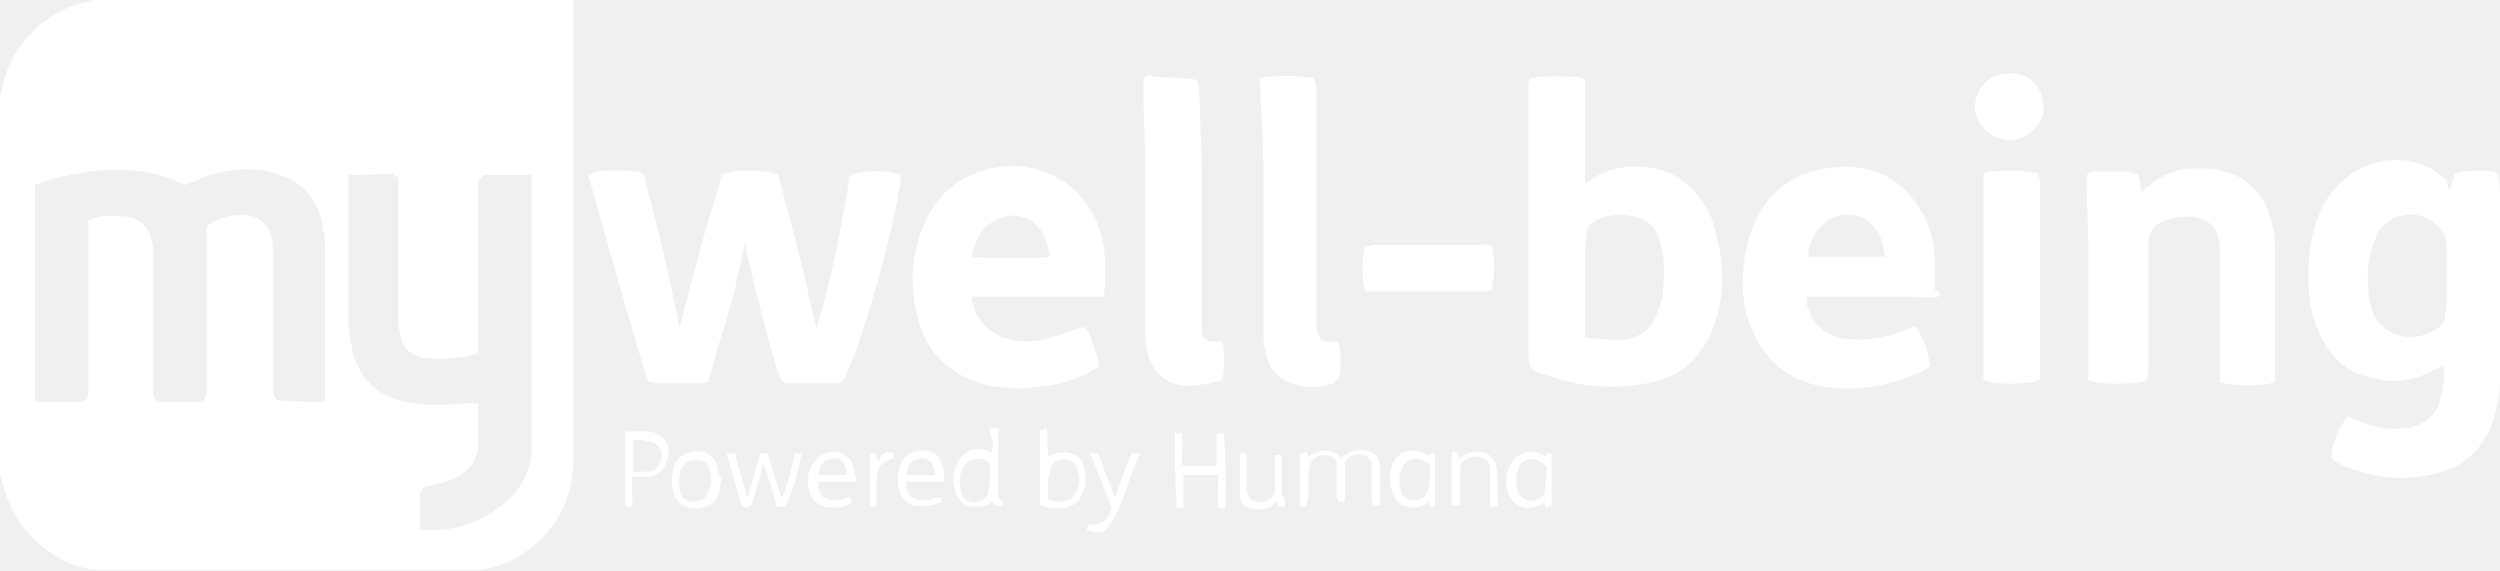
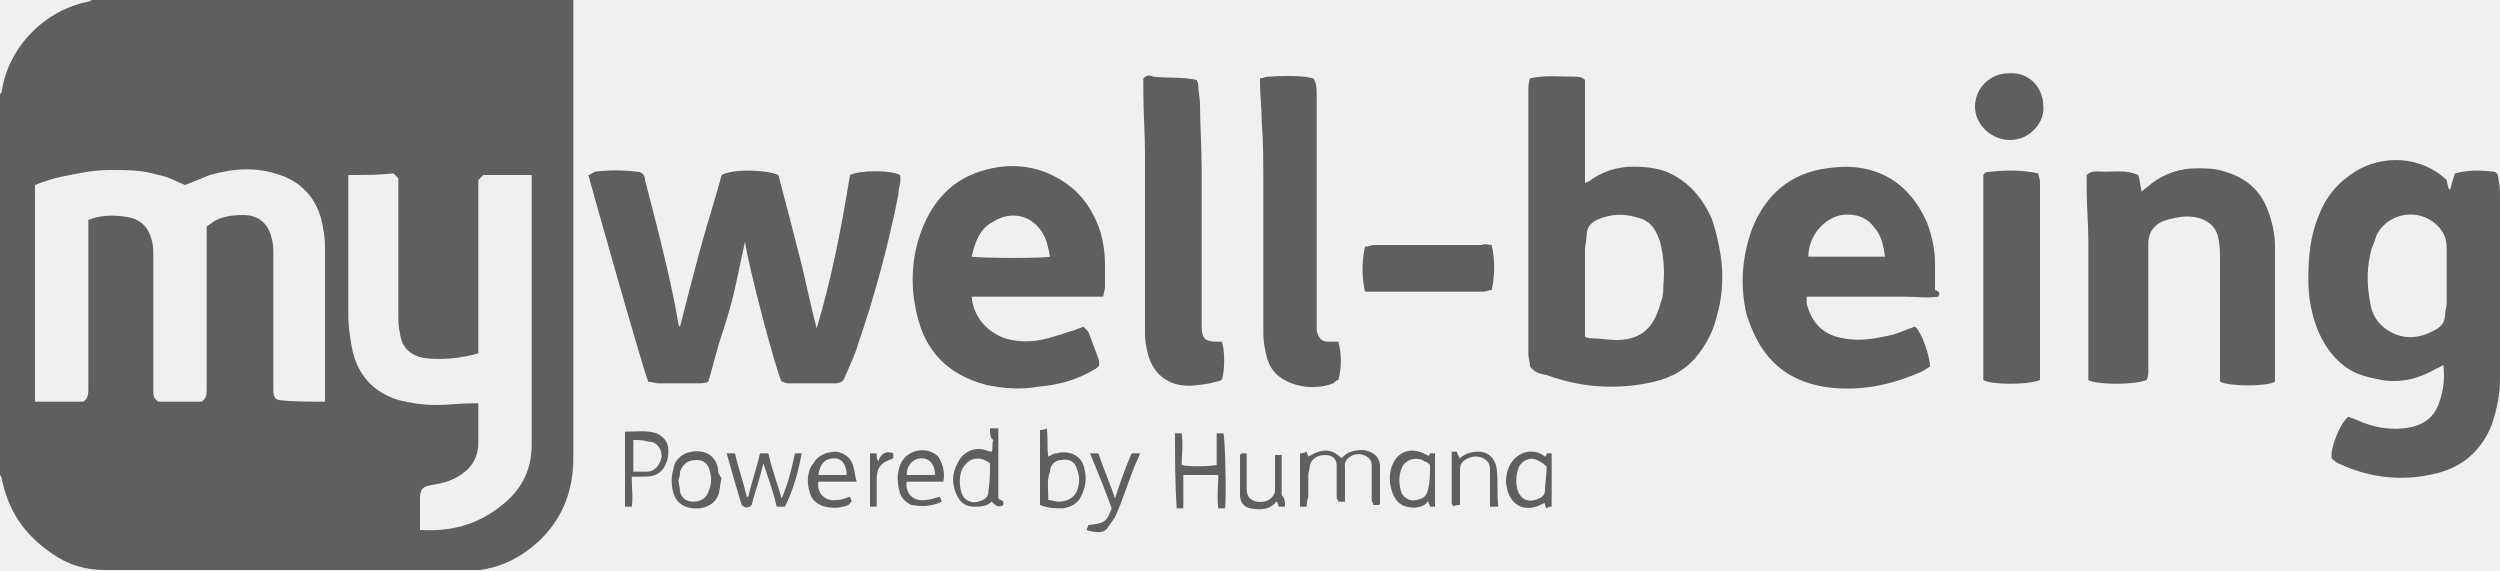
<svg xmlns="http://www.w3.org/2000/svg" version="1.1" id="Layer_1" x="0px" y="0px" width="150px" height="34.2px" viewBox="404.7 262.6 150 34.2" style="enable-background:new 404.7 262.6 150 34.2;" xml:space="preserve" preserveAspectRatio="XminYmin none">
  <style type="text/css">
- 	.st0{fill:#FFFFFF;}
+ 	.st0{fill:#605f5f;}
</style>
  <g id="humana">
</g>
  <g id="humana_vitality">
</g>
  <g id="jencare">
    <g>
      <path class="st0" d="M439.1,262.6c0,0.2,0,0.4,0,0.6c0,9,0,18,0,26.9c0,2-0.7,3.7-2.1,5c-1,0.9-2.1,1.5-3.5,1.7    c-0.2,0-0.4,0-0.6,0c-7.3,0-14.6,0-21.9,0c-1.2,0-2.2-0.3-3.2-1c-1.6-1.1-2.6-2.5-3-4.5c0-0.1-0.1-0.2-0.1-0.2    c0-7.5,0-15.1,0-22.8c0-0.1,0.1-0.1,0.1-0.2c0.4-2.7,2.6-4.9,5.2-5.4c0.1,0,0.2-0.1,0.2-0.1C419.8,262.6,429.5,262.6,439.1,262.6z     M424.2,286.7c0-0.2,0-0.4,0-0.6c0-2.8,0-5.5,0-8.3c0-0.5,0-1-0.1-1.4c-0.2-1.6-1.1-2.8-2.6-3.3c-1.4-0.5-2.8-0.4-4.2,0    c-0.5,0.2-1,0.4-1.5,0.6c-0.5-0.2-1-0.5-1.6-0.6c-0.9-0.3-1.9-0.3-2.9-0.3s-1.9,0.2-2.9,0.4c-0.5,0.1-1.1,0.3-1.6,0.5    c0,4.3,0,8.6,0,13c1,0,1.9,0,2.9,0c0.3-0.2,0.3-0.5,0.3-0.8c0-3.2,0-6.4,0-9.6c0-0.2,0-0.3,0-0.5c0.7-0.3,1.5-0.3,2.2-0.2    c0.9,0.1,1.4,0.6,1.6,1.4c0.1,0.3,0.1,0.7,0.1,1c0,2.1,0,4.2,0,6.4c0,0.6,0,1.2,0,1.7c0,0.2,0,0.4,0.3,0.6c0.9,0,1.8,0,2.6,0    c0.3-0.2,0.3-0.5,0.3-0.7c0-3.1,0-6.2,0-9.3c0-0.2,0-0.3,0-0.5c0.1-0.1,0.3-0.2,0.4-0.3c0.5-0.3,1.1-0.4,1.8-0.4    c0.9,0,1.5,0.5,1.7,1.4c0.1,0.3,0.1,0.7,0.1,1c0,2.7,0,5.4,0,8c0,0.3,0,0.6,0.3,0.7C422.2,286.7,423.2,286.7,424.2,286.7z     M425.6,273.1c0,0.2,0,0.4,0,0.5c0,2.7,0,5.3,0,8c0,0.6,0.1,1.2,0.2,1.8c0.3,1.6,1.2,2.7,2.8,3.2c0.8,0.2,1.5,0.3,2.3,0.3    c0.7,0,1.4-0.1,2.1-0.1c0.1,0,0.3,0,0.4,0c0,0.1,0,0.3,0,0.4c0,0.7,0,1.3,0,2s-0.3,1.3-0.8,1.7c-0.6,0.5-1.3,0.7-2,0.8    c-0.5,0.1-0.7,0.2-0.7,0.8c0,0.5,0,1.1,0,1.6c0,0.1,0,0.2,0,0.3c0.1,0,0.1,0,0.1,0c1.7,0.1,3.3-0.3,4.7-1.4    c1.2-0.9,1.9-2.1,1.9-3.7c0-2.9,0-5.8,0-8.7c0-2.4,0-4.7,0-7.1c0-0.1,0-0.3,0-0.4c-1,0-1.9,0-2.9,0c-0.1,0.1-0.2,0.2-0.3,0.3    c0,0.2,0,0.4,0,0.5c0,3.1,0,6.3,0,9.4c0,0.2,0,0.4,0,0.5c-1,0.3-2.2,0.4-3.1,0.3c-0.9-0.1-1.5-0.6-1.6-1.5    c-0.1-0.4-0.1-0.7-0.1-1.1c0-2.6,0-5.1,0-7.7c0-0.2,0-0.3,0-0.5c-0.1-0.1-0.2-0.2-0.3-0.3C427.5,273.1,426.6,273.1,425.6,273.1z" />
      <path class="st0" d="M448,273.1c0.7-0.4,2.8-0.3,3.4,0c0.4,1.5,0.8,3,1.2,4.6c0.4,1.5,0.7,3.1,1.1,4.6c0.9-3,1.5-6.1,2-9.2    c0.6-0.3,2.5-0.3,3,0c0.1,0.4-0.1,0.8-0.1,1.2c-0.6,3-1.4,6-2.4,8.9c-0.2,0.7-0.5,1.3-0.8,2c-0.1,0.3-0.3,0.4-0.6,0.4    c-0.9,0-1.8,0-2.8,0c-0.2,0-0.3-0.1-0.4-0.1c-0.3-0.5-2-6.9-2.2-8.4c-0.2,0.9-0.4,1.9-0.6,2.8c-0.2,0.9-0.5,1.9-0.8,2.8    s-0.5,1.8-0.8,2.8c-0.2,0.1-0.4,0.1-0.7,0.1c-0.8,0-1.6,0-2.3,0c-0.2,0-0.4-0.1-0.6-0.1c-0.2-0.3-3.5-12-3.6-12.4    c0.1,0,0.2-0.1,0.4-0.2c0.8-0.1,1.7-0.1,2.5,0c0.3,0,0.5,0.2,0.5,0.5c0.6,2.3,1.2,4.6,1.7,7c0.1,0.5,0.2,1,0.3,1.6    c0,0.1,0,0.1,0.1,0.2c0.4-1.6,0.8-3.1,1.2-4.6S447.6,274.6,448,273.1z" />
      <path class="st0" d="M551.7,274c0.1-0.4,0.2-0.7,0.3-1c0.8-0.2,1.5-0.2,2.3-0.1c0.2,0,0.3,0.2,0.3,0.4c0.1,0.4,0.1,0.8,0.1,1.2    c0,2.4,0,4.8,0,7.2c0,1.2,0,2.5,0,3.7c0,0.9-0.2,1.8-0.5,2.7c-0.6,1.5-1.7,2.5-3.3,2.9c-2,0.5-4,0.3-5.9-0.6    c-0.2-0.1-0.3-0.2-0.4-0.3c-0.1-0.6,0.5-2.1,1-2.5c0.2,0.1,0.3,0.1,0.5,0.2c0.9,0.4,1.8,0.6,2.8,0.5c1.1-0.1,1.9-0.6,2.2-1.7    c0.2-0.6,0.3-1.3,0.2-2.1c-0.2,0.1-0.3,0.2-0.4,0.2c-1,0.6-2.1,0.9-3.3,0.7c-0.5-0.1-1-0.2-1.5-0.4c-1.1-0.5-1.8-1.4-2.3-2.5    c-0.4-1-0.6-2-0.6-3.1c0-1.3,0.1-2.6,0.6-3.8c0.4-1.1,1.1-2,2.2-2.7c1.6-1,3.9-1,5.5,0.5C551.6,273.9,551.6,273.9,551.7,274z     M551.5,279.2c0-0.6,0-1.1,0-1.7c0-0.5-0.1-0.8-0.4-1.2c-1.1-1.3-3.1-1-3.8,0.4c-0.1,0.3-0.2,0.6-0.3,0.8    c-0.3,1.1-0.3,2.1-0.1,3.2c0.1,0.8,0.5,1.4,1.2,1.8c0.9,0.5,1.8,0.4,2.7-0.1c0.4-0.2,0.6-0.5,0.6-0.9c0-0.2,0.1-0.5,0.1-0.7    C551.5,280.3,551.5,279.8,551.5,279.2z" />
      <path class="st0" d="M496.5,284.6c0-0.3-0.1-0.5-0.1-0.8c0-5.3,0-10.5,0-15.8c0-0.2,0-0.4,0.1-0.7c0.9-0.2,1.8-0.1,2.7-0.1    c0.2,0,0.4,0,0.6,0.2c0,2,0,4.1,0,6.2c0.1-0.1,0.2-0.1,0.2-0.1c0.8-0.6,1.7-0.9,2.7-0.9c0.8,0,1.7,0.1,2.4,0.5    c1.1,0.6,1.8,1.5,2.3,2.6c0.3,0.9,0.5,1.8,0.6,2.7c0.1,1.1,0,2.2-0.3,3.2c-0.2,0.9-0.7,1.8-1.3,2.5c-0.8,0.9-1.8,1.3-2.9,1.5    c-2.1,0.4-4.1,0.2-6-0.5C496.9,285,496.8,284.9,496.5,284.6z M499.8,282.8c0.2,0.1,0.3,0.1,0.4,0.1c0.5,0,1,0.1,1.5,0.1    c1.3,0,2.1-0.6,2.5-1.8c0.1-0.2,0.1-0.4,0.2-0.6c0.1-0.3,0.1-0.6,0.1-0.9c0.1-0.9,0-1.8-0.2-2.6c-0.2-0.6-0.5-1.2-1.2-1.4    c-0.9-0.3-1.7-0.3-2.6,0.1c-0.4,0.2-0.6,0.5-0.6,0.9c0,0.3-0.1,0.6-0.1,0.9c0,1.6,0,3.2,0,4.8    C499.8,282.5,499.8,282.7,499.8,282.8z" />
      <path class="st0" d="M521,280.4c-0.7,0.1-1.3,0-2,0c-0.7,0-1.3,0-2,0c-0.6,0-1.3,0-1.9,0s-1.3,0-2,0c0,0.2,0,0.3,0,0.4    c0.3,1.2,1,1.9,2.2,2.1c1,0.2,2,0,2.9-0.2c0.4-0.1,0.8-0.3,1.1-0.4c0.1,0,0.2-0.1,0.3-0.1c0.4,0.3,0.9,1.8,0.9,2.4    c-0.2,0.1-0.3,0.2-0.5,0.3c-1.6,0.7-3.2,1.1-5,1c-1.6-0.1-3.1-0.6-4.2-1.9c-0.6-0.7-1-1.6-1.3-2.5c-0.4-1.7-0.3-3.4,0.3-5.1    c0.8-2.1,2.3-3.4,4.5-3.7c1.3-0.2,2.6-0.1,3.8,0.6c1,0.6,1.7,1.5,2.2,2.6c0.3,0.8,0.5,1.6,0.5,2.5c0,0.5,0,1.1,0,1.6    C521.1,280.1,521.1,280.2,521,280.4z M517.8,278c-0.1-0.7-0.2-1.2-0.6-1.7c-0.5-0.7-1.2-0.9-2-0.8c-1.1,0.2-2,1.3-2,2.5    C514.7,278,516.2,278,517.8,278z" />
      <path class="st0" d="M470.9,280.4c-0.9,0-1.8,0-2.7,0s-1.7,0-2.6,0s-1.8,0-2.6,0c0.1,1.2,0.9,2.1,2,2.5c1,0.3,2,0.2,2.9-0.1    c0.4-0.1,0.9-0.3,1.3-0.4c0.2-0.1,0.3-0.1,0.5-0.2c0.1,0.1,0.2,0.2,0.3,0.3c0.2,0.5,0.4,1.1,0.6,1.6c0.1,0.4,0.1,0.5-0.3,0.7    c-1,0.6-2.1,0.9-3.3,1c-1.1,0.2-2.1,0.1-3.1-0.1c-2.3-0.6-3.7-2-4.2-4.3c-0.4-1.7-0.3-3.4,0.3-5c0.7-1.8,1.9-3.1,3.8-3.6    c1.4-0.4,2.9-0.3,4.2,0.4c1,0.5,1.8,1.3,2.3,2.3c0.5,0.9,0.7,2,0.7,3c0,0.4,0,0.9,0,1.3C471,280,470.9,280.2,470.9,280.4z     M463,278c0.7,0.1,4.4,0.1,4.7,0c-0.1-0.5-0.2-1.1-0.5-1.5c-0.7-1.1-2-1.2-2.9-0.6C463.5,276.3,463.2,277.1,463,278z" />
      <path class="st0" d="M530,285.4c0-0.1,0-0.3,0-0.4c0-2.6,0-5.2,0-7.9c0-1.1-0.1-2.1-0.1-3.2c0-0.3,0-0.5,0-0.8    c0.3-0.3,0.7-0.2,1.1-0.2c0.7,0,1.3-0.1,2,0.2c0.1,0.3,0.1,0.6,0.2,1c0.2-0.2,0.4-0.3,0.6-0.5c0.8-0.6,1.7-0.9,2.7-0.9    c0.6,0,1.1,0,1.7,0.2c1.4,0.4,2.3,1.3,2.7,2.7c0.2,0.6,0.3,1.2,0.3,1.8c0,2.6,0,5.2,0,7.7c0,0.1,0,0.3,0,0.4    c-0.5,0.3-2.7,0.3-3.3,0c0-0.2,0-0.4,0-0.6c0-2.2,0-4.5,0-6.7c0-0.4,0-0.9-0.1-1.3c-0.1-0.6-0.5-1-1.1-1.2c-0.7-0.2-1.3-0.1-2,0.1    c-0.7,0.2-1.1,0.7-1.1,1.4c0,0.4,0,0.7,0,1.1c0,2.2,0,4.4,0,6.5c0,0.2,0,0.4-0.1,0.6C532.8,285.7,530.5,285.7,530,285.4z" />
      <path class="st0" d="M476.5,267.4c0.1,0.2,0.1,0.3,0.1,0.4c0,0.3,0.1,0.7,0.1,1c0,1.3,0.1,2.6,0.1,3.9c0,3.1,0,6.1,0,9.2    c0,0.1,0,0.2,0,0.3c0,0.7,0.2,0.9,0.9,0.9c0.1,0,0.2,0,0.3,0c0.2,0.4,0.2,1.8,0,2.3c-0.2,0.1-0.4,0.1-0.7,0.2    c-0.6,0.1-1.2,0.2-1.8,0.1c-1.1-0.2-1.8-1-2-2.2c-0.1-0.4-0.1-0.8-0.1-1.2c0-3.5,0-7,0-10.5c0-1.2-0.1-2.4-0.1-3.7    c0-0.3,0-0.5,0-0.8c0.2-0.2,0.4-0.2,0.6-0.1C474.8,267.3,475.6,267.2,476.5,267.4z" />
      <path class="st0" d="M485,283.1c0.2,0.7,0.2,1.6,0,2.3c-0.1,0-0.2,0.1-0.3,0.2c-0.8,0.3-1.7,0.3-2.5,0s-1.3-0.8-1.5-1.6    c-0.1-0.4-0.2-0.9-0.2-1.4c0-3,0-5.9,0-8.9c0-1.3,0-2.6-0.1-3.9c0-0.7-0.1-1.5-0.1-2.2c0-0.1,0-0.2,0-0.3c0.2,0,0.3-0.1,0.5-0.1    c1.6-0.1,2.3,0,2.7,0.1c0.2,0.3,0.2,0.6,0.2,1c0,1.8,0,3.6,0,5.3c0,2.8,0,5.6,0,8.4c0,0.1,0,0.3,0,0.4c0.1,0.5,0.3,0.7,0.7,0.7    C484.6,283.1,484.8,283.1,485,283.1z" />
      <path class="st0" d="M523.7,285.4c0-4.1,0-8.2,0-12.3c0.1-0.2,0.3-0.2,0.5-0.2c0.9-0.1,1.8-0.1,2.8,0.1c0,0.2,0.1,0.3,0.1,0.5    c0,3.8,0,7.7,0,11.5c0,0.1,0,0.3,0,0.4C526.4,285.7,524.2,285.7,523.7,285.4z" />
      <path class="st0" d="M494.2,277.3c0.2,0.9,0.2,1.8,0,2.7c-0.2,0-0.3,0.1-0.5,0.1c-2.2,0-4.4,0-6.7,0c-0.1,0-0.3,0-0.4,0    c-0.2-0.9-0.2-1.8,0-2.7c0.2,0,0.4-0.1,0.5-0.1c2.2,0,4.3,0,6.5,0C493.8,277.2,494,277.3,494.2,277.3z" />
      <path class="st0" d="M527.3,269c0.1,0.8-0.7,2-2,2c-1.1,0-2.1-0.9-2.1-2s0.9-2,2-2C526.4,266.9,527.3,267.8,527.3,269z" />
      <path class="st0" d="M483.1,293c-0.2,0-0.3,0-0.4,0c0-1.1,0-2.1,0-3.2c0.1,0,0.2,0,0.4-0.1c0,0.1,0.1,0.2,0.1,0.3    c0.8-0.5,1.4-0.5,2,0.1c0.3-0.4,0.8-0.5,1.3-0.5c0.6,0.1,1,0.4,1,1c0,0.7,0,1.5,0,2.2c0,0,0,0.1-0.1,0.1s-0.2,0-0.3,0    c0-0.1-0.1-0.2-0.1-0.3c0-0.5,0-1,0-1.6c0-0.2,0-0.3,0-0.5c0-0.3-0.2-0.5-0.5-0.6c-0.5-0.2-1.2,0.2-1.1,0.7c0,0.5,0,1.1,0,1.6    c0,0.2,0,0.3,0,0.5c-0.2,0-0.3,0-0.4,0c0-0.1-0.1-0.2-0.1-0.2c0-0.5,0-1,0-1.4c0-0.2,0-0.4,0-0.6c0-0.4-0.3-0.6-0.7-0.6    s-0.8,0.2-0.9,0.6c0,0.2-0.1,0.4-0.1,0.6c0,0.4,0,0.8,0,1.3C483.1,292.7,483.1,292.9,483.1,293z" />
      <path class="st0" d="M448.3,289.8c0.2,0,0.3,0,0.5,0c0.2,0.9,0.5,1.7,0.7,2.6c0,0,0,0,0.1,0c0.2-0.9,0.5-1.7,0.7-2.6    c0.2,0,0.3,0,0.5,0c0.2,0.9,0.5,1.7,0.8,2.7c0.4-0.9,0.6-1.8,0.8-2.7c0.1,0,0.3,0,0.4,0c-0.2,1.1-0.5,2.2-1,3.2    c-0.2,0-0.3,0-0.5,0c-0.2-0.9-0.5-1.7-0.8-2.6c-0.2,0.9-0.5,1.7-0.7,2.5c-0.2,0.2-0.4,0.2-0.6,0    C448.9,291.9,448.6,290.9,448.3,289.8z" />
      <path class="st0" d="M464.1,288.3c0.2,0,0.3,0,0.5,0c0,0.7,0,1.4,0,2.1s0,1.4,0,2.1c0.1,0.1,0.2,0.1,0.3,0.2c0,0.1,0,0.1,0,0.2    c-0.3,0.2-0.5,0-0.7-0.2c-0.3,0.3-0.7,0.3-1.1,0.3c-0.5,0-0.8-0.3-1-0.7c-0.3-0.7-0.3-1.3,0.1-2c0.3-0.6,1-0.9,1.6-0.7    c0.1,0,0.2,0.1,0.4,0.1c0.1-0.2,0-0.5,0.1-0.7C464.1,288.9,464.1,288.6,464.1,288.3z M464.1,290.4c-0.5-0.4-1.1-0.4-1.5,0.1    c-0.4,0.4-0.4,1.4-0.1,1.9c0.2,0.3,0.6,0.4,0.9,0.3c0.4-0.1,0.6-0.3,0.6-0.6C464.1,291.5,464.1,290.9,464.1,290.4z" />
      <path class="st0" d="M475.2,288.6c0.2,0,0.3,0,0.4,0c0.1,0.6,0,1.3,0,1.9c0.3,0.1,1.6,0.1,2.1,0c0-0.6,0-1.2,0-1.9    c0.2,0,0.3,0,0.4,0c0.1,0.1,0.2,3.8,0.1,4.5c-0.1,0-0.2,0-0.4,0c-0.1-0.7,0-1.3,0-2c-0.7,0-1.4,0-2.1,0c0,0.7,0,1.3,0,2    c-0.2,0-0.3,0-0.4,0C475.2,291.5,475.2,290.1,475.2,288.6z" />
      <path class="st0" d="M467.1,292.9c0-1.5,0-3,0-4.5c0.1,0,0.2,0,0.4-0.1c0.1,0.6,0,1.1,0.1,1.7c0.2-0.1,0.3-0.2,0.5-0.2    c0.7-0.2,1.4,0.1,1.6,0.7s0.2,1.2-0.1,1.8c-0.2,0.5-0.6,0.7-1.1,0.8C468,293.1,467.6,293.1,467.1,292.9z M467.6,292.6    c0.2,0,0.4,0.1,0.6,0.1c0.5,0,0.9-0.2,1.1-0.6c0.2-0.5,0.2-0.9,0-1.4c-0.1-0.4-0.5-0.6-0.9-0.5c-0.4,0-0.7,0.3-0.7,0.7    C467.5,291.4,467.6,292,467.6,292.6z" />
      <path class="st0" d="M442.6,293c-0.1,0-0.3,0-0.4,0c0-1.5,0-2.9,0-4.5c0.6,0,1.3-0.1,1.9,0.1c0.4,0.2,0.7,0.5,0.7,1    c0,0.2,0,0.5-0.1,0.7c-0.2,0.6-0.6,0.9-1.3,0.9c-0.2,0-0.5,0-0.8,0C442.6,291.9,442.7,292.5,442.6,293z M442.7,289    c0,0.6,0,1.2,0,1.9c0.3,0,0.5,0,0.8,0c0.5,0,0.8-0.4,0.9-0.9c0-0.5-0.3-0.9-0.8-0.9C443.3,289,443,289,442.7,289z" />
      <path class="st0" d="M490.4,290c0-0.1,0.1-0.1,0.1-0.2c0.1,0,0.2,0,0.3,0c0,1.1,0,2.1,0,3.2c-0.1,0-0.2,0-0.3,0    c0-0.1-0.1-0.2-0.1-0.3c-0.1,0-0.1,0-0.1,0.1c-0.4,0.3-0.8,0.3-1.2,0.2s-0.6-0.3-0.8-0.7c-0.3-0.7-0.3-1.5,0.1-2.1    s1.1-0.7,1.7-0.4C490.3,289.9,490.4,289.9,490.4,290z M490.5,290.5c-0.1-0.1-0.2-0.2-0.3-0.2c-0.4-0.3-1-0.2-1.3,0.2    c-0.3,0.5-0.3,1.1-0.1,1.7c0.2,0.3,0.5,0.5,0.9,0.4s0.6-0.2,0.7-0.7C490.5,291.5,490.5,291.1,490.5,290.5z" />
      <path class="st0" d="M497.4,290c0.1-0.1,0.1-0.1,0.1-0.2c0.1,0,0.2,0,0.3,0c0,1.1,0,2.1,0,3.2c-0.1,0-0.2,0-0.3,0.1    c-0.1-0.1-0.1-0.2-0.1-0.3h-0.1c-1,0.6-2,0.2-2.2-1c-0.1-0.4,0-0.8,0.1-1.1C495.6,289.7,496.7,289.4,497.4,290z M497.5,290.6    c-0.1-0.1-0.2-0.2-0.4-0.3c-0.4-0.3-0.9-0.2-1.2,0.2c-0.3,0.5-0.3,1.4,0,1.8c0.2,0.3,0.5,0.4,0.9,0.3c0.3-0.1,0.6-0.2,0.6-0.6    S497.5,291.1,497.5,290.6z" />
      <path class="st0" d="M456.1,291.5c-0.8,0-1.6,0-2.3,0c-0.1,0.7,0.4,1.2,1.1,1.1c0.3,0,0.5-0.1,0.8-0.2c0,0.1,0.1,0.2,0.1,0.3    c-0.1,0.1-0.1,0.1-0.2,0.2c-0.5,0.2-0.9,0.2-1.4,0.1c-0.4-0.1-0.8-0.4-0.9-0.8c-0.2-0.6-0.2-1.3,0.2-1.8c0.3-0.5,0.8-0.7,1.4-0.7    c0.5,0.1,0.9,0.4,1,0.9C456,290.9,456,291.2,456.1,291.5z M455.5,291.1c0-0.6-0.3-1-0.7-1c-0.6,0-0.9,0.3-1,1    C454.3,291.1,454.9,291.1,455.5,291.1z" />
      <path class="st0" d="M461.3,291.5c-0.8,0-1.5,0-2.2,0c-0.1,0.7,0.4,1.2,1.1,1.1c0.3,0,0.5-0.1,0.9-0.2c0,0.1,0.1,0.2,0.1,0.3    c-0.6,0.3-1.2,0.3-1.8,0.2c-0.3-0.1-0.6-0.4-0.7-0.7c-0.2-0.7-0.2-1.3,0.1-1.9c0.5-0.8,1.6-0.9,2.2-0.3    C461.3,290.5,461.4,291,461.3,291.5z M459.1,291.1c0.6,0,1.2,0,1.7,0c0-0.6-0.3-1-0.8-1S459.1,290.5,459.1,291.1z" />
      <path class="st0" d="M469.9,294.4c0-0.1,0.1-0.2,0.1-0.3c1-0.1,1.1-0.2,1.4-1c-0.4-1.1-0.8-2.1-1.3-3.3c0.2,0,0.3,0,0.5,0    c0.3,0.9,0.7,1.8,1,2.7c0.3-0.9,0.6-1.8,1-2.7c0.1,0,0.3,0,0.5,0c-0.1,0.3-0.2,0.5-0.3,0.7c-0.4,1-0.7,2-1.1,2.9    c-0.1,0.3-0.3,0.5-0.5,0.8C471,294.6,470.5,294.6,469.9,294.4z" />
      <path class="st0" d="M448,291.3c-0.1,0.3-0.1,0.7-0.2,1c-0.2,0.5-0.6,0.7-1.1,0.8c-1.3,0.1-1.7-0.7-1.7-1.7c0-0.3,0.1-0.7,0.2-1    c0.3-0.6,1-0.8,1.6-0.7s1,0.6,1,1.3C447.9,291.1,447.9,291.2,448,291.3C447.9,291.3,448,291.3,448,291.3z M445.4,291.4    c0,0.2,0.1,0.4,0.1,0.7c0.1,0.4,0.4,0.6,0.8,0.6s0.8-0.2,0.9-0.6c0.2-0.4,0.2-0.8,0.1-1.2c-0.1-0.5-0.4-0.7-0.8-0.7    c-0.5,0-0.8,0.2-1,0.7C445.5,291,445.5,291.2,445.4,291.4z" />
      <path class="st0" d="M492.3,290.1c0.3-0.3,0.7-0.4,1.1-0.4c0.6,0,1,0.4,1.1,1c0.1,0.8,0,1.5,0.1,2.3c-0.2,0-0.3,0-0.5,0    c0-0.2,0-0.3,0-0.5c0-0.5,0-1.1,0-1.6c0-0.3,0-0.6-0.4-0.8s-0.8-0.1-1.1,0.1c-0.2,0.1-0.3,0.3-0.3,0.6c0,0.5,0,1,0,1.6    c0,0.2,0,0.3,0,0.5c-0.1,0-0.3,0-0.4,0.1c0-0.1-0.1-0.1-0.1-0.2c0-0.6,0-1.2,0-1.9c0-0.4,0-0.8,0-1.2c0.1,0,0.2,0,0.3,0    C492.2,289.9,492.2,290,492.3,290.1z" />
      <path class="st0" d="M481.8,293c-0.1,0-0.2,0-0.4,0c0-0.1,0-0.2-0.1-0.3c0,0-0.1,0-0.1,0.1c-0.4,0.4-0.9,0.4-1.5,0.3    c-0.4-0.1-0.6-0.4-0.6-0.8c0-0.8,0-1.6,0-2.4l0.1-0.1c0.1,0,0.2,0,0.3,0c0,0.1,0,0.3,0,0.4c0,0.6,0,1.1,0,1.7    c0,0.5,0.2,0.7,0.6,0.8c0.6,0.1,1-0.2,1.1-0.6c0-0.2,0-0.5,0-0.7c0-0.5,0-0.9,0-1.5c0.2,0,0.3,0,0.4,0c0,0.1,0,0.2,0,0.2    c0,0.7,0,1.5,0,2.2C481.8,292.5,481.8,292.7,481.8,293z" />
      <path class="st0" d="M458.3,289.8c0,0.1,0,0.2,0,0.3l0,0c-0.8,0.3-1,0.5-1,1.4c0,0.4,0,0.7,0,1.1c0,0.1,0,0.3,0,0.4    c-0.2,0-0.3,0-0.4,0c0-1.1,0-2.1,0-3.2c0.1,0,0.1,0,0.1,0c0.1,0,0.2,0,0.3,0c0,0.2,0,0.3,0.1,0.5    C457.5,289.9,457.8,289.6,458.3,289.8z" />
    </g>
  </g>
  <g id="great_for_you">
</g>
  <g id="dr._shep">
</g>
  <g id="ge">
</g>
  <g id="aha">
</g>
  <g id="diamond">
</g>
  <g id="brown_foreman">
</g>
  <g id="masterbrand">
</g>
  <g id="aristokraft">
</g>
  <g id="decora">
</g>
  <g id="gaither">
</g>
  <g id="unbridled_eve">
</g>
  <g id="papa_johns">
</g>
  <g id="dr_jan">
</g>
  <g id="lawn_pro">
</g>
  <g id="goo">
</g>
  <g id="b__x26__b">
</g>
  <g id="mindy_smith">
</g>
  <g id="tesseract">
</g>
  <g id="grandparents.com">
</g>
  <g id="ican">
</g>
  <g id="my_well_being">
</g>
  <g id="apple_patch">
</g>
</svg>
